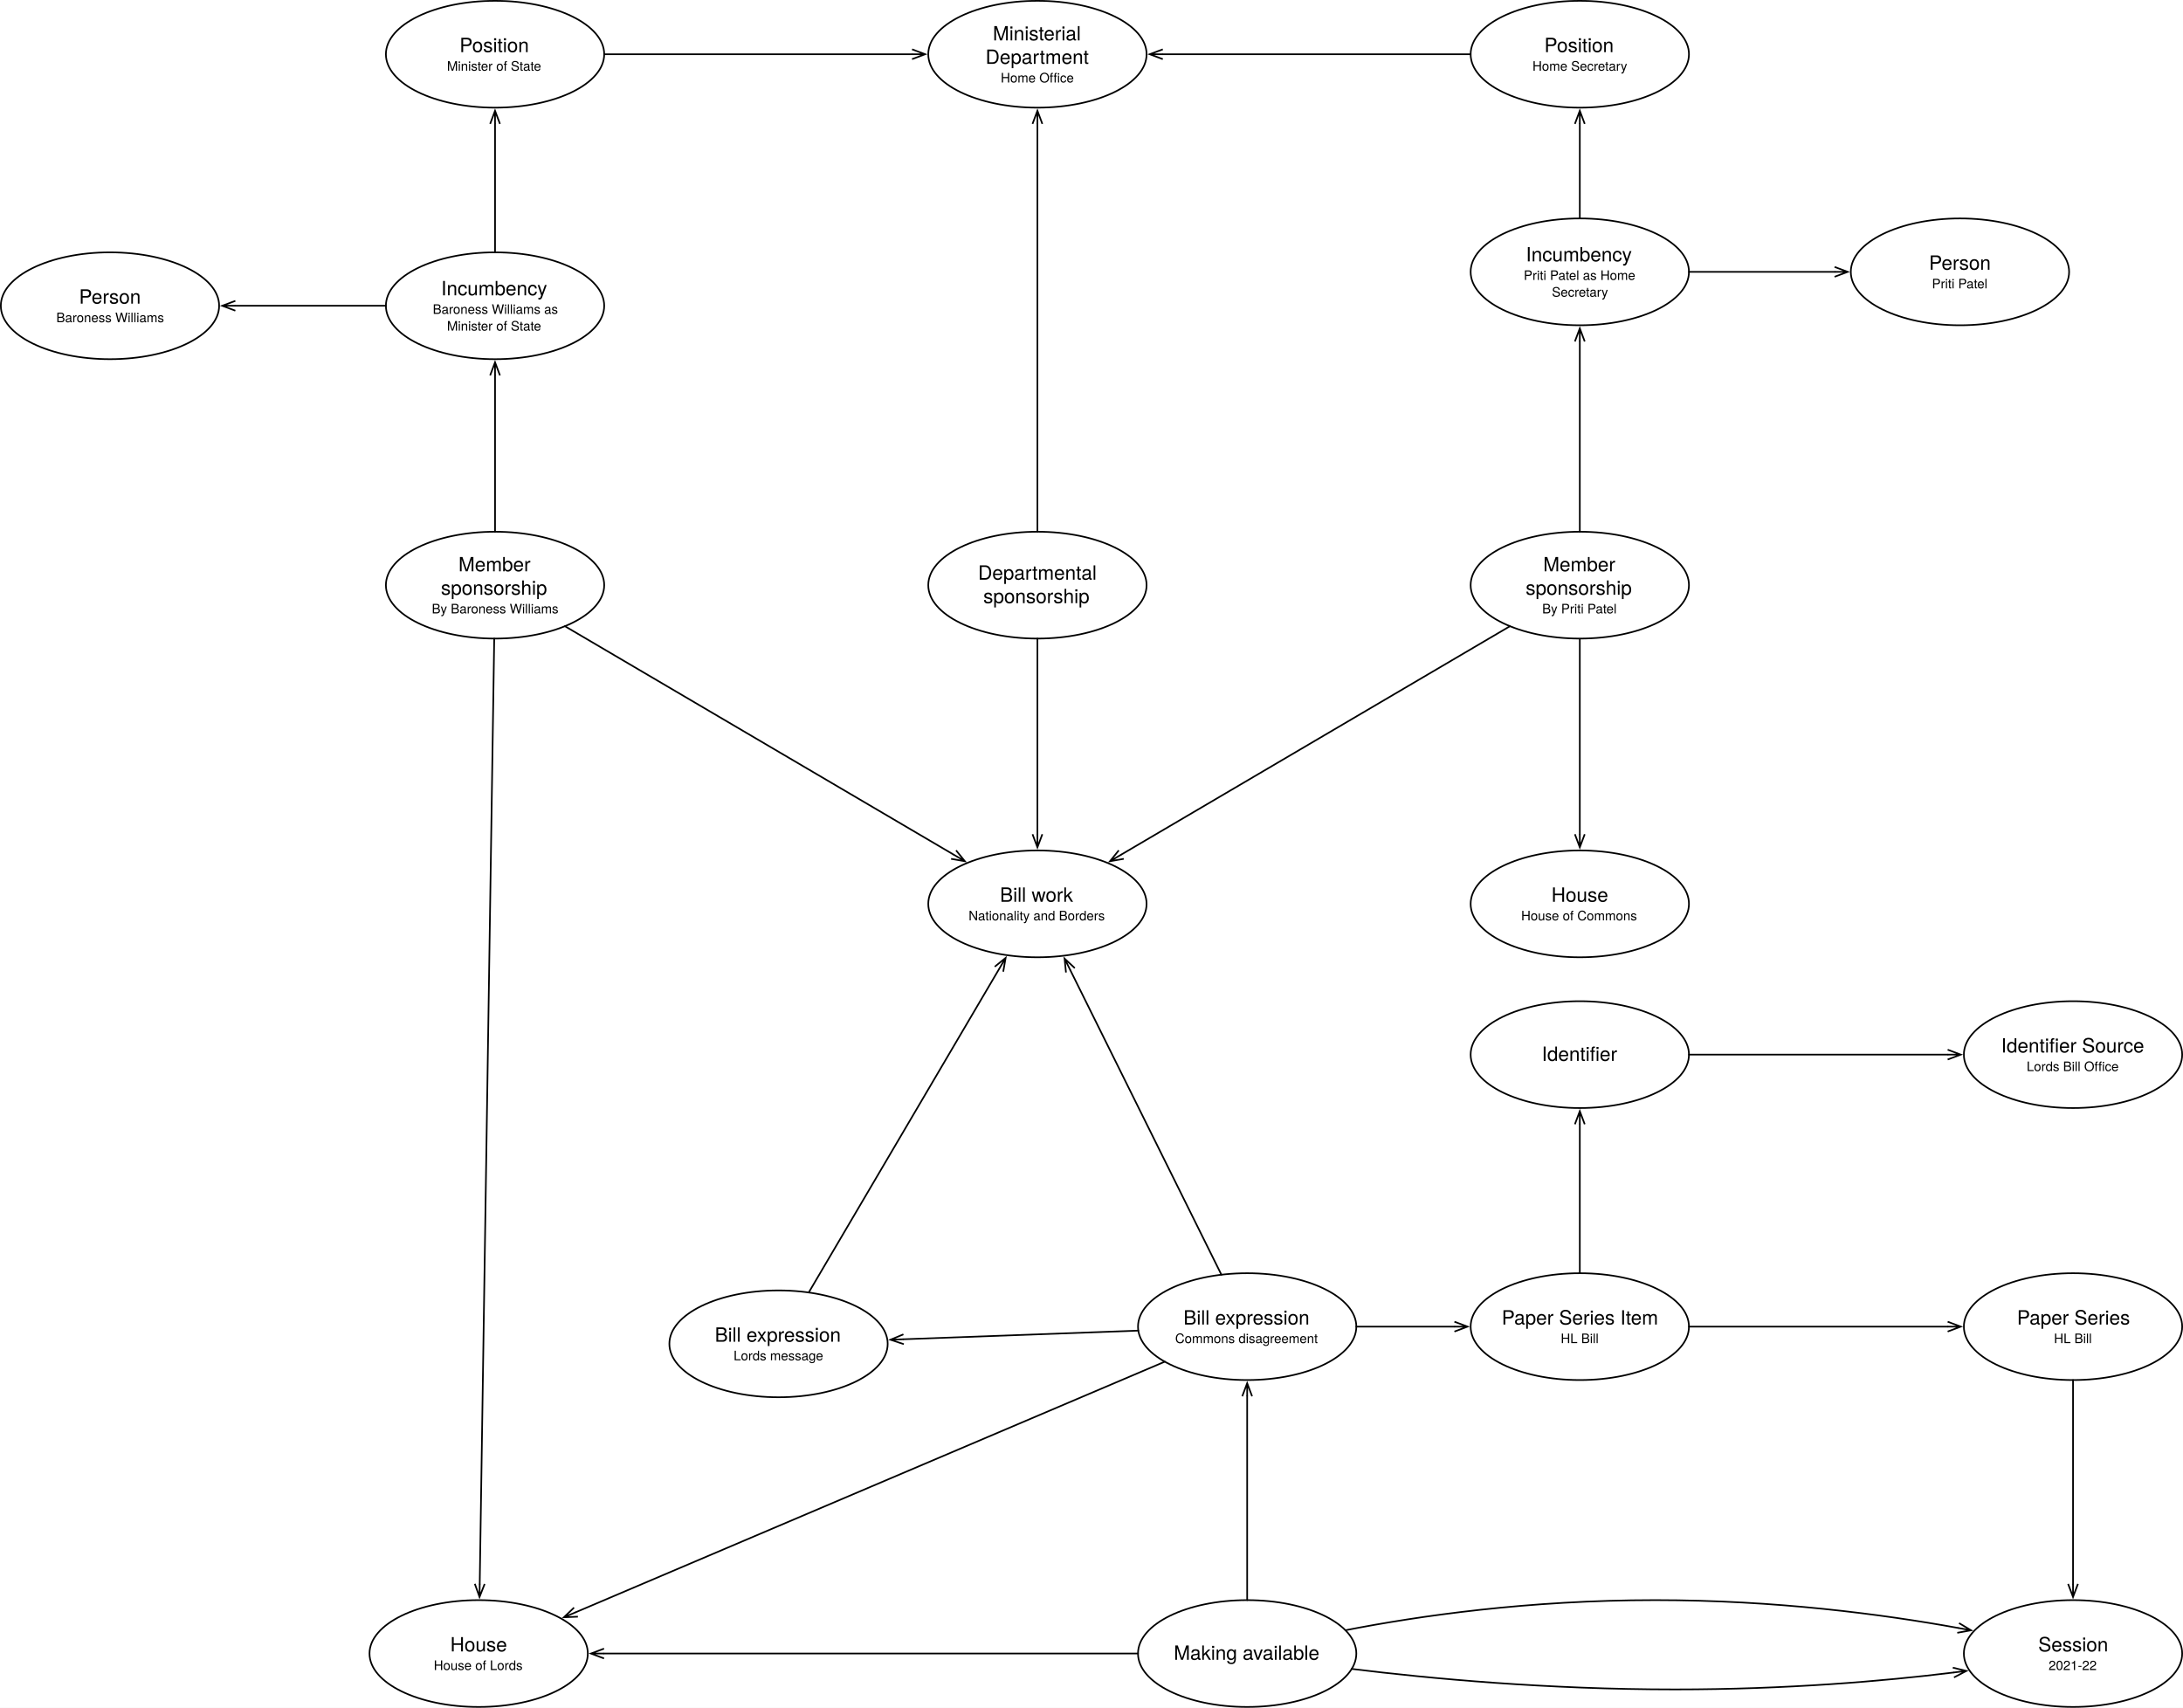
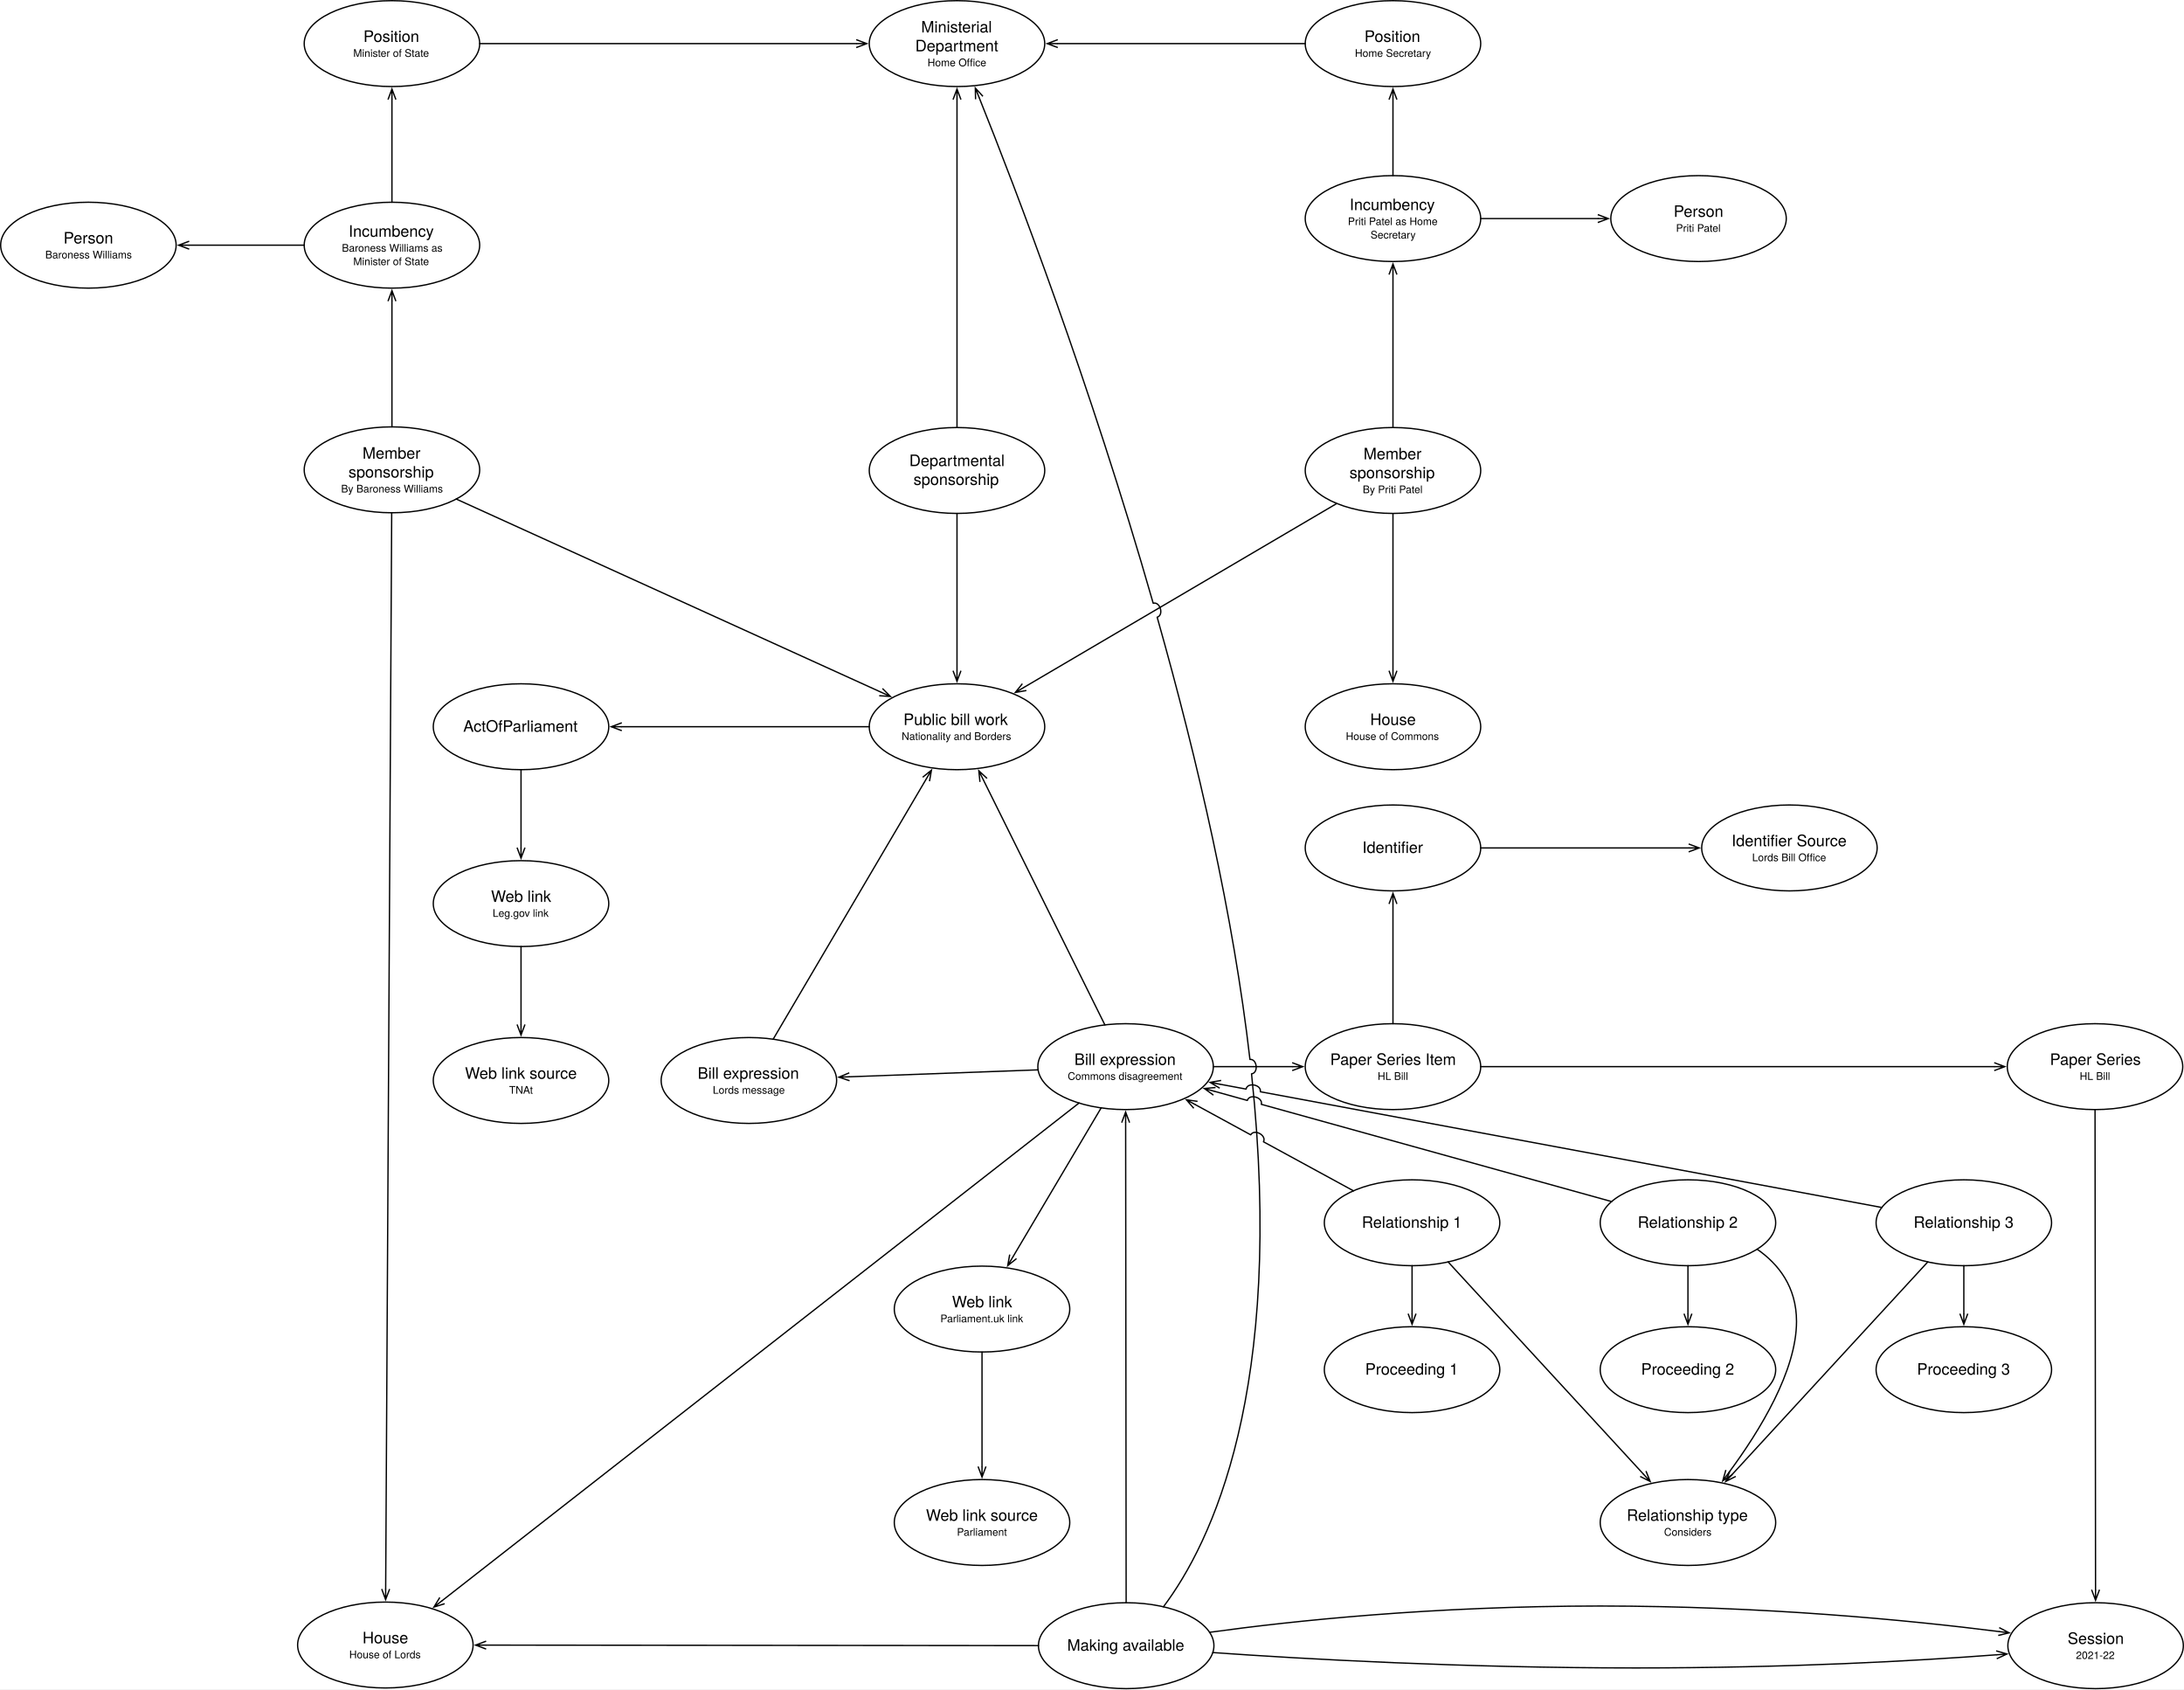
- <svg xmlns="http://www.w3.org/2000/svg" version="1.1" viewBox="-147.5 157 1332.228 1042.197" width="1332.228" height="1042.197">
+ <svg xmlns="http://www.w3.org/2000/svg" version="1.1" viewBox="-240.957 157 1658.142 1282.197" width="1658.142" height="1282.197">
  <defs>
    <marker orient="auto" overflow="visible" markerUnits="strokeWidth" id="StickArrow_Marker" stroke-linejoin="miter" stroke-miterlimit="10" viewBox="-1 -4 10 8" markerWidth="10" markerHeight="8" color="black">
      <g>
        <path d="M 8 0 L 0 0 M 0 -3 L 8 0 L 0 3" fill="none" stroke="currentColor" stroke-width="1" />
      </g>
    </marker>
  </defs>
  <g id="Canvas_1" stroke-opacity="1" fill="none" stroke="none" fill-opacity="1" stroke-dasharray="none">
-     <rect fill="white" x="-147.5" y="157" width="1332.228" height="1042.197" />
+     <rect fill="white" x="-240.957" y="157" width="1658.142" height="1282.197" />
    <g id="Canvas_1_Layer_1">
      <g id="Graphic_2">
        <ellipse cx="485.614" cy="190.098" rx="66.614" ry="32.598" fill="white" />
        <ellipse cx="485.614" cy="190.098" rx="66.614" ry="32.598" stroke="black" stroke-linecap="round" stroke-linejoin="round" stroke-width="1" />
        <text transform="translate(437.3228 170.6504)" fill="black">
          <tspan font-family="Helvetica Neue" font-size="12" fill="black" x="21.069" y="11">Ministerial</tspan>
          <tspan font-family="Helvetica Neue" font-size="12" fill="black" x="16.611" y="25.336">Department </tspan>
          <tspan font-family="Helvetica Neue" font-size="8" fill="black" x="25.903" y="36.672">Home Office</tspan>
        </text>
      </g>
      <g id="Graphic_3">
-         <ellipse cx="-80.386" cy="343.598" rx="66.614" ry="32.598" fill="white" />
-         <ellipse cx="-80.386" cy="343.598" rx="66.614" ry="32.598" stroke="black" stroke-linecap="round" stroke-linejoin="round" stroke-width="1" />
-         <text transform="translate(-128.6772 331.3184)" fill="black">
+         <ellipse cx="-173.843" cy="343.098" rx="66.614" ry="32.598" fill="white" />
+         <ellipse cx="-173.843" cy="343.098" rx="66.614" ry="32.598" stroke="black" stroke-linecap="round" stroke-linejoin="round" stroke-width="1" />
+         <text transform="translate(-222.1339 330.8184)" fill="black">
          <tspan font-family="Helvetica Neue" font-size="12" fill="black" x="29.403" y="11">Person</tspan>
          <tspan font-family="Helvetica Neue" font-size="8" fill="black" x="15.547" y="22.336">Baroness Williams</tspan>
        </text>
      </g>
      <g id="Graphic_4">
-         <ellipse cx="154.614" cy="190.098" rx="66.614" ry="32.598" fill="white" />
-         <ellipse cx="154.614" cy="190.098" rx="66.614" ry="32.598" stroke="black" stroke-linecap="round" stroke-linejoin="round" stroke-width="1" />
-         <text transform="translate(106.3228 177.8184)" fill="black">
+         <ellipse cx="56.614" cy="190.098" rx="66.614" ry="32.598" fill="white" />
+         <ellipse cx="56.614" cy="190.098" rx="66.614" ry="32.598" stroke="black" stroke-linecap="round" stroke-linejoin="round" stroke-width="1" />
+         <text transform="translate(8.322835 177.8184)" fill="black">
          <tspan font-family="Helvetica Neue" font-size="12" fill="black" x="26.625" y="11">Position</tspan>
          <tspan font-family="Helvetica Neue" font-size="8" fill="black" x="18.955" y="22.336">Minister of State</tspan>
        </text>
      </g>
      <g id="Line_5">
-         <line x1="221.228" y1="190.098" x2="409.1" y2="190.098" marker-end="url(#StickArrow_Marker)" stroke="black" stroke-linecap="round" stroke-linejoin="round" stroke-width="1" />
+         <line x1="123.228" y1="190.098" x2="409.1" y2="190.098" marker-end="url(#StickArrow_Marker)" stroke="black" stroke-linecap="round" stroke-linejoin="round" stroke-width="1" />
      </g>
      <g id="Graphic_6">
-         <ellipse cx="154.614" cy="343.598" rx="66.614" ry="32.598" fill="white" />
-         <ellipse cx="154.614" cy="343.598" rx="66.614" ry="32.598" stroke="black" stroke-linecap="round" stroke-linejoin="round" stroke-width="1" />
-         <text transform="translate(106.3228 326.2064)" fill="black">
+         <ellipse cx="56.614" cy="343.098" rx="66.614" ry="32.598" fill="white" />
+         <ellipse cx="56.614" cy="343.098" rx="66.614" ry="32.598" stroke="black" stroke-linecap="round" stroke-linejoin="round" stroke-width="1" />
+         <text transform="translate(8.322835 325.7064)" fill="black">
          <tspan font-family="Helvetica Neue" font-size="12" fill="black" x="15.387" y="11">Incumbency</tspan>
          <tspan font-family="Helvetica Neue" font-size="8" fill="black" x="10.287" y="22.336">Baroness Williams as </tspan>
          <tspan font-family="Helvetica Neue" font-size="8" fill="black" x="18.955" y="32.56">Minister of State</tspan>
        </text>
      </g>
      <g id="Line_7">
-         <line x1="154.614" y1="311" x2="154.614" y2="232.597" marker-end="url(#StickArrow_Marker)" stroke="black" stroke-linecap="round" stroke-linejoin="round" stroke-width="1" />
+         <line x1="56.614" y1="310.5" x2="56.614" y2="232.597" marker-end="url(#StickArrow_Marker)" stroke="black" stroke-linecap="round" stroke-linejoin="round" stroke-width="1" />
      </g>
      <g id="Line_8">
-         <line x1="88" y1="343.598" x2="-3.872" y2="343.598" marker-end="url(#StickArrow_Marker)" stroke="black" stroke-linecap="round" stroke-linejoin="round" stroke-width="1" />
+         <line x1="-10" y1="343.098" x2="-97.328" y2="343.098" marker-end="url(#StickArrow_Marker)" stroke="black" stroke-linecap="round" stroke-linejoin="round" stroke-width="1" />
      </g>
      <g id="Graphic_9">
        <ellipse cx="1048.614" cy="322.902" rx="66.614" ry="32.598" fill="white" />
        <ellipse cx="1048.614" cy="322.902" rx="66.614" ry="32.598" stroke="black" stroke-linecap="round" stroke-linejoin="round" stroke-width="1" />
        <text transform="translate(1000.323 310.6216)" fill="black">
          <tspan font-family="Helvetica Neue" font-size="12" fill="black" x="29.403" y="11">Person</tspan>
          <tspan font-family="Helvetica Neue" font-size="8" fill="black" x="31.183" y="22.336">Priti Patel</tspan>
        </text>
      </g>
      <g id="Graphic_10">
        <ellipse cx="816.614" cy="190.098" rx="66.614" ry="32.598" fill="white" />
        <ellipse cx="816.614" cy="190.098" rx="66.614" ry="32.598" stroke="black" stroke-linecap="round" stroke-linejoin="round" stroke-width="1" />
        <text transform="translate(768.3228 177.8184)" fill="black">
          <tspan font-family="Helvetica Neue" font-size="12" fill="black" x="26.625" y="11">Position</tspan>
          <tspan font-family="Helvetica Neue" font-size="8" fill="black" x="19.399" y="22.336">Home Secretary</tspan>
        </text>
      </g>
      <g id="Line_11">
        <line x1="750" y1="190.098" x2="562.128" y2="190.098" marker-end="url(#StickArrow_Marker)" stroke="black" stroke-linecap="round" stroke-linejoin="round" stroke-width="1" />
      </g>
      <g id="Graphic_12">
        <ellipse cx="816.614" cy="322.902" rx="66.614" ry="32.598" fill="white" />
        <ellipse cx="816.614" cy="322.902" rx="66.614" ry="32.598" stroke="black" stroke-linecap="round" stroke-linejoin="round" stroke-width="1" />
        <text transform="translate(768.3228 305.5096)" fill="black">
          <tspan font-family="Helvetica Neue" font-size="12" fill="black" x="15.387" y="11">Incumbency</tspan>
          <tspan font-family="Helvetica Neue" font-size="8" fill="black" x="14.067" y="22.336">Priti Patel as Home </tspan>
          <tspan font-family="Helvetica Neue" font-size="8" fill="black" x="31.255" y="32.56">Secretary</tspan>
        </text>
      </g>
      <g id="Line_13">
        <line x1="816.614" y1="290.303" x2="816.614" y2="232.597" marker-end="url(#StickArrow_Marker)" stroke="black" stroke-linecap="round" stroke-linejoin="round" stroke-width="1" />
      </g>
      <g id="Line_14">
        <line x1="883.228" y1="322.902" x2="972.1" y2="322.902" marker-end="url(#StickArrow_Marker)" stroke="black" stroke-linecap="round" stroke-linejoin="round" stroke-width="1" />
      </g>
      <g id="Graphic_15">
        <ellipse cx="1117.614" cy="800.598" rx="66.614" ry="32.598" fill="white" />
        <ellipse cx="1117.614" cy="800.598" rx="66.614" ry="32.598" stroke="black" stroke-linecap="round" stroke-linejoin="round" stroke-width="1" />
        <text transform="translate(1069.323 788.3184)" fill="black">
          <tspan font-family="Helvetica Neue" font-size="12" fill="black" x="4.401" y="11">Identifier Source</tspan>
          <tspan font-family="Helvetica Neue" font-size="8" fill="black" x="19.979" y="22.336">Lords Bill Office</tspan>
        </text>
      </g>
      <g id="Graphic_16">
        <ellipse cx="816.614" cy="800.598" rx="66.614" ry="32.598" fill="white" />
        <ellipse cx="816.614" cy="800.598" rx="66.614" ry="32.598" stroke="black" stroke-linecap="round" stroke-linejoin="round" stroke-width="1" />
        <text transform="translate(768.3228 793.4304)" fill="black">
          <tspan font-family="Helvetica Neue" font-size="12" fill="black" x="25.071" y="11">Identifier</tspan>
        </text>
      </g>
      <g id="Line_17">
        <line x1="883.228" y1="800.598" x2="1041.1" y2="800.598" marker-end="url(#StickArrow_Marker)" stroke="black" stroke-linecap="round" stroke-linejoin="round" stroke-width="1" />
      </g>
      <g id="Graphic_18">
-         <ellipse cx="1117.614" cy="1166.098" rx="66.614" ry="32.598" fill="white" />
-         <ellipse cx="1117.614" cy="1166.098" rx="66.614" ry="32.598" stroke="black" stroke-linecap="round" stroke-linejoin="round" stroke-width="1" />
-         <text transform="translate(1069.323 1153.818)" fill="black">
+         <ellipse cx="1350.071" cy="1406.098" rx="66.614" ry="32.598" fill="white" />
+         <ellipse cx="1350.071" cy="1406.098" rx="66.614" ry="32.598" stroke="black" stroke-linecap="round" stroke-linejoin="round" stroke-width="1" />
+         <text transform="translate(1301.78 1393.818)" fill="black">
          <tspan font-family="Helvetica Neue" font-size="12" fill="black" x="27.069" y="11">Session</tspan>
          <tspan font-family="Helvetica Neue" font-size="8" fill="black" x="33.391" y="22.336">2021-22</tspan>
        </text>
      </g>
      <g id="Graphic_19">
-         <ellipse cx="1117.614" cy="966.598" rx="66.614" ry="32.598" fill="white" />
-         <ellipse cx="1117.614" cy="966.598" rx="66.614" ry="32.598" stroke="black" stroke-linecap="round" stroke-linejoin="round" stroke-width="1" />
-         <text transform="translate(1069.323 954.3184)" fill="black">
+         <ellipse cx="1349.614" cy="966.598" rx="66.614" ry="32.598" fill="white" />
+         <ellipse cx="1349.614" cy="966.598" rx="66.614" ry="32.598" stroke="black" stroke-linecap="round" stroke-linejoin="round" stroke-width="1" />
+         <text transform="translate(1301.323 954.3184)" fill="black">
          <tspan font-family="Helvetica Neue" font-size="12" fill="black" x="14.073" y="11">Paper Series</tspan>
          <tspan font-family="Helvetica Neue" font-size="8" fill="black" x="36.663" y="22.336">HL Bill</tspan>
        </text>
      </g>
      <g id="Graphic_20">
        <ellipse cx="816.614" cy="966.598" rx="66.614" ry="32.598" fill="white" />
        <ellipse cx="816.614" cy="966.598" rx="66.614" ry="32.598" stroke="black" stroke-linecap="round" stroke-linejoin="round" stroke-width="1" />
        <text transform="translate(768.3228 954.3184)" fill="black">
          <tspan font-family="Helvetica Neue" font-size="12" fill="black" x=".621" y="11">Paper Series Item</tspan>
          <tspan font-family="Helvetica Neue" font-size="8" fill="black" x="36.663" y="22.336">HL Bill</tspan>
        </text>
      </g>
      <g id="Line_21">
-         <line x1="1117.614" y1="999.197" x2="1117.614" y2="1123.6" marker-end="url(#StickArrow_Marker)" stroke="black" stroke-linecap="round" stroke-linejoin="round" stroke-width="1" />
+         <line x1="1349.648" y1="999.197" x2="1350.027" y2="1363.6" marker-end="url(#StickArrow_Marker)" stroke="black" stroke-linecap="round" stroke-linejoin="round" stroke-width="1" />
      </g>
      <g id="Line_22">
-         <line x1="883.228" y1="966.598" x2="1041.1" y2="966.598" marker-end="url(#StickArrow_Marker)" stroke="black" stroke-linecap="round" stroke-linejoin="round" stroke-width="1" />
+         <line x1="883.228" y1="966.598" x2="1273.1" y2="966.598" marker-end="url(#StickArrow_Marker)" stroke="black" stroke-linecap="round" stroke-linejoin="round" stroke-width="1" />
      </g>
      <g id="Graphic_24">
-         <ellipse cx="144.614" cy="1166.098" rx="66.614" ry="32.598" fill="white" />
-         <ellipse cx="144.614" cy="1166.098" rx="66.614" ry="32.598" stroke="black" stroke-linecap="round" stroke-linejoin="round" stroke-width="1" />
-         <text transform="translate(96.32283 1153.818)" fill="black">
+         <ellipse cx="51.614" cy="1405.598" rx="66.614" ry="32.598" fill="white" />
+         <ellipse cx="51.614" cy="1405.598" rx="66.614" ry="32.598" stroke="black" stroke-linecap="round" stroke-linejoin="round" stroke-width="1" />
+         <text transform="translate(3.322835 1393.318)" fill="black">
          <tspan font-family="Helvetica Neue" font-size="12" fill="black" x="30.957" y="11">House</tspan>
          <tspan font-family="Helvetica Neue" font-size="8" fill="black" x="20.879" y="22.336">House of Lords</tspan>
        </text>
      </g>
      <g id="Graphic_25">
        <ellipse cx="816.614" cy="708.598" rx="66.614" ry="32.598" fill="white" />
        <ellipse cx="816.614" cy="708.598" rx="66.614" ry="32.598" stroke="black" stroke-linecap="round" stroke-linejoin="round" stroke-width="1" />
        <text transform="translate(768.3228 696.3184)" fill="black">
          <tspan font-family="Helvetica Neue" font-size="12" fill="black" x="30.957" y="11">House</tspan>
          <tspan font-family="Helvetica Neue" font-size="8" fill="black" x="12.503" y="22.336">House of Commons</tspan>
        </text>
      </g>
      <g id="Graphic_27">
        <ellipse cx="485.614" cy="708.598" rx="66.614" ry="32.598" fill="white" />
        <ellipse cx="485.614" cy="708.598" rx="66.614" ry="32.598" stroke="black" stroke-linecap="round" stroke-linejoin="round" stroke-width="1" />
        <text transform="translate(437.3228 696.3184)" fill="black">
-           <tspan font-family="Helvetica Neue" font-size="12" fill="black" x="25.413" y="11">Bill work</tspan>
+           <tspan font-family="Helvetica Neue" font-size="12" fill="black" x="7.629" y="11">Public bill work</tspan>
          <tspan font-family="Helvetica Neue" font-size="8" fill="black" x="6.287" y="22.336">Nationality and Borders</tspan>
        </text>
      </g>
      <g id="Graphic_28">
        <ellipse cx="613.614" cy="966.598" rx="66.614" ry="32.598" fill="white" />
        <ellipse cx="613.614" cy="966.598" rx="66.614" ry="32.598" stroke="black" stroke-linecap="round" stroke-linejoin="round" stroke-width="1" />
        <text transform="translate(565.3228 954.3184)" fill="black">
          <tspan font-family="Helvetica Neue" font-size="12" fill="black" x="9.405" y="11">Bill expression</tspan>
          <tspan font-family="Helvetica Neue" font-size="8" fill="black" x="4.347" y="22.336">Commons disagreement</tspan>
        </text>
      </g>
      <g id="Line_29">
        <line x1="597.896" y1="934.916" x2="505.733" y2="749.15" marker-end="url(#StickArrow_Marker)" stroke="black" stroke-linecap="round" stroke-linejoin="round" stroke-width="1" />
      </g>
      <g id="Graphic_30">
        <ellipse cx="327.614" cy="977.098" rx="66.614" ry="32.598" fill="white" />
        <ellipse cx="327.614" cy="977.098" rx="66.614" ry="32.598" stroke="black" stroke-linecap="round" stroke-linejoin="round" stroke-width="1" />
        <text transform="translate(279.3228 964.8184)" fill="black">
          <tspan font-family="Helvetica Neue" font-size="12" fill="black" x="9.405" y="11">Bill expression</tspan>
          <tspan font-family="Helvetica Neue" font-size="8" fill="black" x="20.875" y="22.336">Lords message </tspan>
        </text>
      </g>
      <g id="Line_31">
        <line x1="346.051" y1="945.767" x2="462.156" y2="748.462" marker-end="url(#StickArrow_Marker)" stroke="black" stroke-linecap="round" stroke-linejoin="round" stroke-width="1" />
      </g>
      <g id="Line_32">
        <line x1="547.186" y1="969.037" x2="403.936" y2="974.296" marker-end="url(#StickArrow_Marker)" stroke="black" stroke-linecap="round" stroke-linejoin="round" stroke-width="1" />
      </g>
      <g id="Line_33">
        <line x1="680.228" y1="966.598" x2="740.1" y2="966.598" marker-end="url(#StickArrow_Marker)" stroke="black" stroke-linecap="round" stroke-linejoin="round" stroke-width="1" />
      </g>
      <g id="Line_34">
-         <line x1="563.337" y1="987.985" x2="204.002" y2="1140.837" marker-end="url(#StickArrow_Marker)" stroke="black" stroke-linecap="round" stroke-linejoin="round" stroke-width="1" />
+         <line x1="578.241" y1="994.23" x2="94.789" y2="1371.873" marker-end="url(#StickArrow_Marker)" stroke="black" stroke-linecap="round" stroke-linejoin="round" stroke-width="1" />
      </g>
      <g id="Graphic_35">
-         <ellipse cx="613.614" cy="1166.098" rx="66.614" ry="32.598" fill="white" />
-         <ellipse cx="613.614" cy="1166.098" rx="66.614" ry="32.598" stroke="black" stroke-linecap="round" stroke-linejoin="round" stroke-width="1" />
-         <text transform="translate(565.3228 1158.93)" fill="black">
+         <ellipse cx="614.071" cy="1406.098" rx="66.614" ry="32.598" fill="white" />
+         <ellipse cx="614.071" cy="1406.098" rx="66.614" ry="32.598" stroke="black" stroke-linecap="round" stroke-linejoin="round" stroke-width="1" />
+         <text transform="translate(565.7795 1398.93)" fill="black">
          <tspan font-family="Helvetica Neue" font-size="12" fill="black" x="3.507" y="11">Making available</tspan>
        </text>
      </g>
      <g id="Line_36">
-         <line x1="613.614" y1="1133.5" x2="613.614" y2="1009.097" marker-end="url(#StickArrow_Marker)" stroke="black" stroke-linecap="round" stroke-linejoin="round" stroke-width="1" />
+         <line x1="614.037" y1="1373.5" x2="613.658" y2="1009.097" marker-end="url(#StickArrow_Marker)" stroke="black" stroke-linecap="round" stroke-linejoin="round" stroke-width="1" />
      </g>
      <g id="Line_37">
-         <line x1="547" y1="1166.098" x2="221.128" y2="1166.098" marker-end="url(#StickArrow_Marker)" stroke="black" stroke-linecap="round" stroke-linejoin="round" stroke-width="1" />
+         <line x1="547.457" y1="1406.039" x2="128.128" y2="1405.666" marker-end="url(#StickArrow_Marker)" stroke="black" stroke-linecap="round" stroke-linejoin="round" stroke-width="1" />
      </g>
      <g id="Line_38">
-         <path d="M 673.585 1151.887 C 718.416 1143.105 785.161 1133.5 862.667 1133.5 C 936.065 1133.5 1001.37 1142.114 1047.509 1150.486" marker-end="url(#StickArrow_Marker)" stroke="black" stroke-linecap="round" stroke-linejoin="round" stroke-width="1" />
+         <path d="M 677.395 1395.957 C 740.656 1387.218 846.658 1376 973.957 1376 C 1098.322 1376 1208.134 1386.707 1276.511 1395.349" marker-end="url(#StickArrow_Marker)" stroke="black" stroke-linecap="round" stroke-linejoin="round" stroke-width="1" />
      </g>
      <g id="Line_39">
-         <path d="M 677.427 1175.475 C 725.519 1181.421 796.411 1188 874.667 1188 C 943.284 1188 1002.057 1182.942 1044.602 1177.688" marker-end="url(#StickArrow_Marker)" stroke="black" stroke-linecap="round" stroke-linejoin="round" stroke-width="1" />
+         <path d="M 679.827 1411.327 C 750.212 1416.291 869.633 1423 1001 1423 C 1117.87 1423 1213.392 1417.69 1274.782 1413.023" marker-end="url(#StickArrow_Marker)" stroke="black" stroke-linecap="round" stroke-linejoin="round" stroke-width="1" />
      </g>
      <g id="Graphic_40">
        <ellipse cx="485.614" cy="514.098" rx="66.614" ry="32.598" fill="white" />
        <ellipse cx="485.614" cy="514.098" rx="66.614" ry="32.598" stroke="black" stroke-linecap="round" stroke-linejoin="round" stroke-width="1" />
        <text transform="translate(437.3228 499.7624)" fill="black">
          <tspan font-family="Helvetica Neue" font-size="12" fill="black" x="12.057" y="11">Departmental </tspan>
          <tspan font-family="Helvetica Neue" font-size="12" fill="black" x="15.285" y="25.336">sponsorship</tspan>
        </text>
      </g>
      <g id="Line_41">
        <line x1="485.614" y1="546.697" x2="485.614" y2="666.1" marker-end="url(#StickArrow_Marker)" stroke="black" stroke-linecap="round" stroke-linejoin="round" stroke-width="1" />
      </g>
      <g id="Line_42">
        <line x1="485.614" y1="481.5" x2="485.614" y2="232.597" marker-end="url(#StickArrow_Marker)" stroke="black" stroke-linecap="round" stroke-linejoin="round" stroke-width="1" />
      </g>
      <g id="Graphic_43">
-         <ellipse cx="154.614" cy="514.098" rx="66.614" ry="32.598" fill="white" />
-         <ellipse cx="154.614" cy="514.098" rx="66.614" ry="32.598" stroke="black" stroke-linecap="round" stroke-linejoin="round" stroke-width="1" />
-         <text transform="translate(106.3228 494.6504)" fill="black">
+         <ellipse cx="56.614" cy="513.598" rx="66.614" ry="32.598" fill="white" />
+         <ellipse cx="56.614" cy="513.598" rx="66.614" ry="32.598" stroke="black" stroke-linecap="round" stroke-linejoin="round" stroke-width="1" />
+         <text transform="translate(8.322835 494.1504)" fill="black">
          <tspan font-family="Helvetica Neue" font-size="12" fill="black" x="25.947" y="11">Member </tspan>
          <tspan font-family="Helvetica Neue" font-size="12" fill="black" x="15.285" y="25.336">sponsorship</tspan>
          <tspan font-family="Helvetica Neue" font-size="8" fill="black" x="9.695" y="36.672">By Baroness Williams</tspan>
        </text>
      </g>
      <g id="Line_44">
-         <line x1="197.246" y1="539.149" x2="434.447" y2="678.532" marker-end="url(#StickArrow_Marker)" stroke="black" stroke-linecap="round" stroke-linejoin="round" stroke-width="1" />
+         <line x1="105.422" y1="535.784" x2="427.793" y2="682.316" marker-end="url(#StickArrow_Marker)" stroke="black" stroke-linecap="round" stroke-linejoin="round" stroke-width="1" />
      </g>
      <g id="Line_45">
-         <line x1="154.614" y1="481.5" x2="154.614" y2="386.097" marker-end="url(#StickArrow_Marker)" stroke="black" stroke-linecap="round" stroke-linejoin="round" stroke-width="1" />
+         <line x1="56.614" y1="481" x2="56.614" y2="385.597" marker-end="url(#StickArrow_Marker)" stroke="black" stroke-linecap="round" stroke-linejoin="round" stroke-width="1" />
      </g>
      <g id="Line_46">
        <line x1="816.614" y1="546.697" x2="816.614" y2="666.1" marker-end="url(#StickArrow_Marker)" stroke="black" stroke-linecap="round" stroke-linejoin="round" stroke-width="1" />
      </g>
      <g id="Graphic_47">
        <ellipse cx="816.614" cy="514.098" rx="66.614" ry="32.598" fill="white" />
        <ellipse cx="816.614" cy="514.098" rx="66.614" ry="32.598" stroke="black" stroke-linecap="round" stroke-linejoin="round" stroke-width="1" />
        <text transform="translate(768.3228 494.6504)" fill="black">
          <tspan font-family="Helvetica Neue" font-size="12" fill="black" x="25.947" y="11">Member </tspan>
          <tspan font-family="Helvetica Neue" font-size="12" fill="black" x="15.285" y="25.336">sponsorship</tspan>
          <tspan font-family="Helvetica Neue" font-size="8" fill="black" x="25.331" y="36.672">By Priti Patel</tspan>
        </text>
      </g>
      <g id="Line_48">
        <line x1="773.982" y1="539.149" x2="536.781" y2="678.532" marker-end="url(#StickArrow_Marker)" stroke="black" stroke-linecap="round" stroke-linejoin="round" stroke-width="1" />
      </g>
      <g id="Line_49">
        <line x1="816.614" y1="481.5" x2="816.614" y2="365.4" marker-end="url(#StickArrow_Marker)" stroke="black" stroke-linecap="round" stroke-linejoin="round" stroke-width="1" />
      </g>
      <g id="Line_50">
-         <line x1="154.114" y1="546.696" x2="145.266" y2="1123.602" marker-end="url(#StickArrow_Marker)" stroke="black" stroke-linecap="round" stroke-linejoin="round" stroke-width="1" />
+         <line x1="56.431" y1="546.197" x2="51.852" y2="1363.1" marker-end="url(#StickArrow_Marker)" stroke="black" stroke-linecap="round" stroke-linejoin="round" stroke-width="1" />
      </g>
      <g id="Line_51">
        <line x1="816.614" y1="934" x2="816.614" y2="843.097" marker-end="url(#StickArrow_Marker)" stroke="black" stroke-linecap="round" stroke-linejoin="round" stroke-width="1" />
+       </g>
+       <g id="Line_52">
+         <path d="M 642.349 1376.573 C 678.788 1328.164 734.617 1212.34 709.333 973 C 709.3 972.688 709.267 972.376 709.234 972.064 C 714.701 971.459 713.492 960.531 708.025 961.135 C 695.538 852.41 668.579 735.042 637.589 625.467 C 642.879 623.962 639.868 613.383 634.578 614.888 C 586.692 447.716 530.128 300.1 502.504 231.238" marker-end="url(#StickArrow_Marker)" stroke="black" stroke-linecap="round" stroke-linejoin="round" stroke-width="1" />
+       </g>
+       <g id="Graphic_54">
+         <ellipse cx="154.614" cy="977.098" rx="66.614" ry="32.598" fill="white" />
+         <ellipse cx="154.614" cy="977.098" rx="66.614" ry="32.598" stroke="black" stroke-linecap="round" stroke-linejoin="round" stroke-width="1" />
+         <text transform="translate(106.3228 964.8184)" fill="black">
+           <tspan font-family="Helvetica Neue" font-size="12" fill="black" x="5.733" y="11">Web link source</tspan>
+           <tspan font-family="Helvetica Neue" font-size="8" fill="black" x="39.255" y="22.336">TNAt</tspan>
+         </text>
+       </g>
+       <g id="Graphic_55">
+         <ellipse cx="154.614" cy="842.848" rx="66.614" ry="32.598" fill="white" />
+         <ellipse cx="154.614" cy="842.848" rx="66.614" ry="32.598" stroke="black" stroke-linecap="round" stroke-linejoin="round" stroke-width="1" />
+         <text transform="translate(106.3228 830.5684)" fill="black">
+           <tspan font-family="Helvetica Neue" font-size="12" fill="black" x="25.515" y="11">Web link</tspan>
+           <tspan font-family="Helvetica Neue" font-size="8" fill="black" x="26.731" y="22.336">Leg.gov link</tspan>
+         </text>
+       </g>
+       <g id="Graphic_56">
+         <ellipse cx="154.614" cy="708.598" rx="66.614" ry="32.598" fill="white" />
+         <ellipse cx="154.614" cy="708.598" rx="66.614" ry="32.598" stroke="black" stroke-linecap="round" stroke-linejoin="round" stroke-width="1" />
+         <text transform="translate(106.3228 701.4304)" fill="black">
+           <tspan font-family="Helvetica Neue" font-size="12" fill="black" x="4.395" y="11">ActOfParliament</tspan>
+         </text>
+       </g>
+       <g id="Line_57">
+         <line x1="154.614" y1="875.447" x2="154.614" y2="934.6" marker-end="url(#StickArrow_Marker)" stroke="black" stroke-linecap="round" stroke-linejoin="round" stroke-width="1" />
+       </g>
+       <g id="Line_58">
+         <line x1="154.614" y1="741.197" x2="154.614" y2="800.35" marker-end="url(#StickArrow_Marker)" stroke="black" stroke-linecap="round" stroke-linejoin="round" stroke-width="1" />
+       </g>
+       <g id="Line_59">
+         <line x1="419" y1="708.598" x2="231.128" y2="708.598" marker-end="url(#StickArrow_Marker)" stroke="black" stroke-linecap="round" stroke-linejoin="round" stroke-width="1" />
+       </g>
+       <g id="Graphic_61">
+         <ellipse cx="504.614" cy="1312.598" rx="66.614" ry="32.598" fill="white" />
+         <ellipse cx="504.614" cy="1312.598" rx="66.614" ry="32.598" stroke="black" stroke-linecap="round" stroke-linejoin="round" stroke-width="1" />
+         <text transform="translate(456.3228 1300.318)" fill="black">
+           <tspan font-family="Helvetica Neue" font-size="12" fill="black" x="5.733" y="11">Web link source</tspan>
+           <tspan font-family="Helvetica Neue" font-size="8" fill="black" x="29.251" y="22.336">Parliament</tspan>
+         </text>
+       </g>
+       <g id="Graphic_60">
+         <ellipse cx="504.614" cy="1150.598" rx="66.614" ry="32.598" fill="white" />
+         <ellipse cx="504.614" cy="1150.598" rx="66.614" ry="32.598" stroke="black" stroke-linecap="round" stroke-linejoin="round" stroke-width="1" />
+         <text transform="translate(456.3228 1138.318)" fill="black">
+           <tspan font-family="Helvetica Neue" font-size="12" fill="black" x="25.515" y="11">Web link</tspan>
+           <tspan font-family="Helvetica Neue" font-size="8" fill="black" x="16.651" y="22.336">Parliament.uk link</tspan>
+         </text>
+       </g>
+       <g id="Line_62">
+         <line x1="595.063" y1="997.914" x2="528.211" y2="1110.766" marker-end="url(#StickArrow_Marker)" stroke="black" stroke-linecap="round" stroke-linejoin="round" stroke-width="1" />
+       </g>
+       <g id="Line_63">
+         <line x1="504.614" y1="1183.197" x2="504.614" y2="1270.1" marker-end="url(#StickArrow_Marker)" stroke="black" stroke-linecap="round" stroke-linejoin="round" stroke-width="1" />
+       </g>
+       <g id="Graphic_64">
+         <ellipse cx="831.114" cy="1196.598" rx="66.614" ry="32.598" fill="white" />
+         <ellipse cx="831.114" cy="1196.598" rx="66.614" ry="32.598" stroke="black" stroke-linecap="round" stroke-linejoin="round" stroke-width="1" />
+         <text transform="translate(782.8228 1189.43)" fill="black">
+           <tspan font-family="Helvetica Neue" font-size="12" fill="black" x="12.729" y="11">Proceeding 1</tspan>
+         </text>
+       </g>
+       <g id="Graphic_65">
+         <ellipse cx="1040.571" cy="1196.598" rx="66.614" ry="32.598" fill="white" />
+         <ellipse cx="1040.571" cy="1196.598" rx="66.614" ry="32.598" stroke="black" stroke-linecap="round" stroke-linejoin="round" stroke-width="1" />
+         <text transform="translate(992.2795 1189.43)" fill="black">
+           <tspan font-family="Helvetica Neue" font-size="12" fill="black" x="12.729" y="11">Proceeding 2</tspan>
+         </text>
+       </g>
+       <g id="Graphic_66">
+         <ellipse cx="1250.028" cy="1196.598" rx="66.614" ry="32.598" fill="white" />
+         <ellipse cx="1250.028" cy="1196.598" rx="66.614" ry="32.598" stroke="black" stroke-linecap="round" stroke-linejoin="round" stroke-width="1" />
+         <text transform="translate(1201.736 1189.43)" fill="black">
+           <tspan font-family="Helvetica Neue" font-size="12" fill="black" x="12.729" y="11">Proceeding 3</tspan>
+         </text>
+       </g>
+       <g id="Graphic_69">
+         <ellipse cx="831.114" cy="1085.098" rx="66.614" ry="32.598" fill="white" />
+         <ellipse cx="831.114" cy="1085.098" rx="66.614" ry="32.598" stroke="black" stroke-linecap="round" stroke-linejoin="round" stroke-width="1" />
+         <text transform="translate(782.8228 1077.93)" fill="black">
+           <tspan font-family="Helvetica Neue" font-size="12" fill="black" x="10.173" y="11">Relationship 1</tspan>
+         </text>
+       </g>
+       <g id="Graphic_68">
+         <ellipse cx="1040.571" cy="1085.098" rx="66.614" ry="32.598" fill="white" />
+         <ellipse cx="1040.571" cy="1085.098" rx="66.614" ry="32.598" stroke="black" stroke-linecap="round" stroke-linejoin="round" stroke-width="1" />
+         <text transform="translate(992.2795 1077.93)" fill="black">
+           <tspan font-family="Helvetica Neue" font-size="12" fill="black" x="10.173" y="11">Relationship 2</tspan>
+         </text>
+       </g>
+       <g id="Graphic_67">
+         <ellipse cx="1250.028" cy="1085.098" rx="66.614" ry="32.598" fill="white" />
+         <ellipse cx="1250.028" cy="1085.098" rx="66.614" ry="32.598" stroke="black" stroke-linecap="round" stroke-linejoin="round" stroke-width="1" />
+         <text transform="translate(1201.736 1077.93)" fill="black">
+           <tspan font-family="Helvetica Neue" font-size="12" fill="black" x="10.173" y="11">Relationship 3</tspan>
+         </text>
+       </g>
+       <g id="Line_70">
+         <line x1="831.114" y1="1117.697" x2="831.114" y2="1154.1" marker-end="url(#StickArrow_Marker)" stroke="black" stroke-linecap="round" stroke-linejoin="round" stroke-width="1" />
+       </g>
+       <g id="Line_71">
+         <line x1="1040.571" y1="1117.697" x2="1040.571" y2="1154.1" marker-end="url(#StickArrow_Marker)" stroke="black" stroke-linecap="round" stroke-linejoin="round" stroke-width="1" />
+       </g>
+       <g id="Line_72">
+         <line x1="1250.028" y1="1117.697" x2="1250.028" y2="1154.1" marker-end="url(#StickArrow_Marker)" stroke="black" stroke-linecap="round" stroke-linejoin="round" stroke-width="1" />
+       </g>
+       <g id="Line_73">
+         <path d="M 1187.753 1073.503 L 715.916 985.647 C 716.923 980.24 706.109 978.226 705.102 983.633 L 685.622 980.006" marker-end="url(#StickArrow_Marker)" stroke="black" stroke-linecap="round" stroke-linejoin="round" stroke-width="1" />
+       </g>
+       <g id="Line_74">
+         <path d="M 982.613 1069.012 L 716.649 995.195 C 718.12 989.896 707.521 986.954 706.05 992.254 L 681.112 985.332" marker-end="url(#StickArrow_Marker)" stroke="black" stroke-linecap="round" stroke-linejoin="round" stroke-width="1" />
+       </g>
+       <g id="Line_75">
+         <path d="M 786.6 1060.846 L 718.284 1023.625 C 720.915 1018.796 711.256 1013.533 708.625 1018.363 L 666.822 995.587" marker-end="url(#StickArrow_Marker)" stroke="black" stroke-linecap="round" stroke-linejoin="round" stroke-width="1" />
+       </g>
+       <g id="Graphic_76">
+         <ellipse cx="1040.571" cy="1312.598" rx="66.614" ry="32.598" fill="white" />
+         <ellipse cx="1040.571" cy="1312.598" rx="66.614" ry="32.598" stroke="black" stroke-linecap="round" stroke-linejoin="round" stroke-width="1" />
+         <text transform="translate(992.2795 1300.318)" fill="black">
+           <tspan font-family="Helvetica Neue" font-size="12" fill="black" x="1.839" y="11">Relationship type</tspan>
+           <tspan font-family="Helvetica Neue" font-size="8" fill="black" x="30.143" y="22.336">Considers</tspan>
+         </text>
+       </g>
+       <g id="Line_77">
+         <line x1="858.485" y1="1114.828" x2="1006.494" y2="1275.586" marker-end="url(#StickArrow_Marker)" stroke="black" stroke-linecap="round" stroke-linejoin="round" stroke-width="1" />
+       </g>
+       <g id="Line_78">
+         <line x1="1222.656" y1="1114.828" x2="1074.648" y2="1275.586" marker-end="url(#StickArrow_Marker)" stroke="black" stroke-linecap="round" stroke-linejoin="round" stroke-width="1" />
+       </g>
+       <g id="Line_79">
+         <path d="M 1093.087 1105.159 C 1109.309 1116.435 1123 1133.733 1123 1160 C 1123 1197.495 1095.103 1243.009 1071.768 1274.522" marker-end="url(#StickArrow_Marker)" stroke="black" stroke-linecap="round" stroke-linejoin="round" stroke-width="1" />
      </g>
    </g>
  </g>
</svg>
